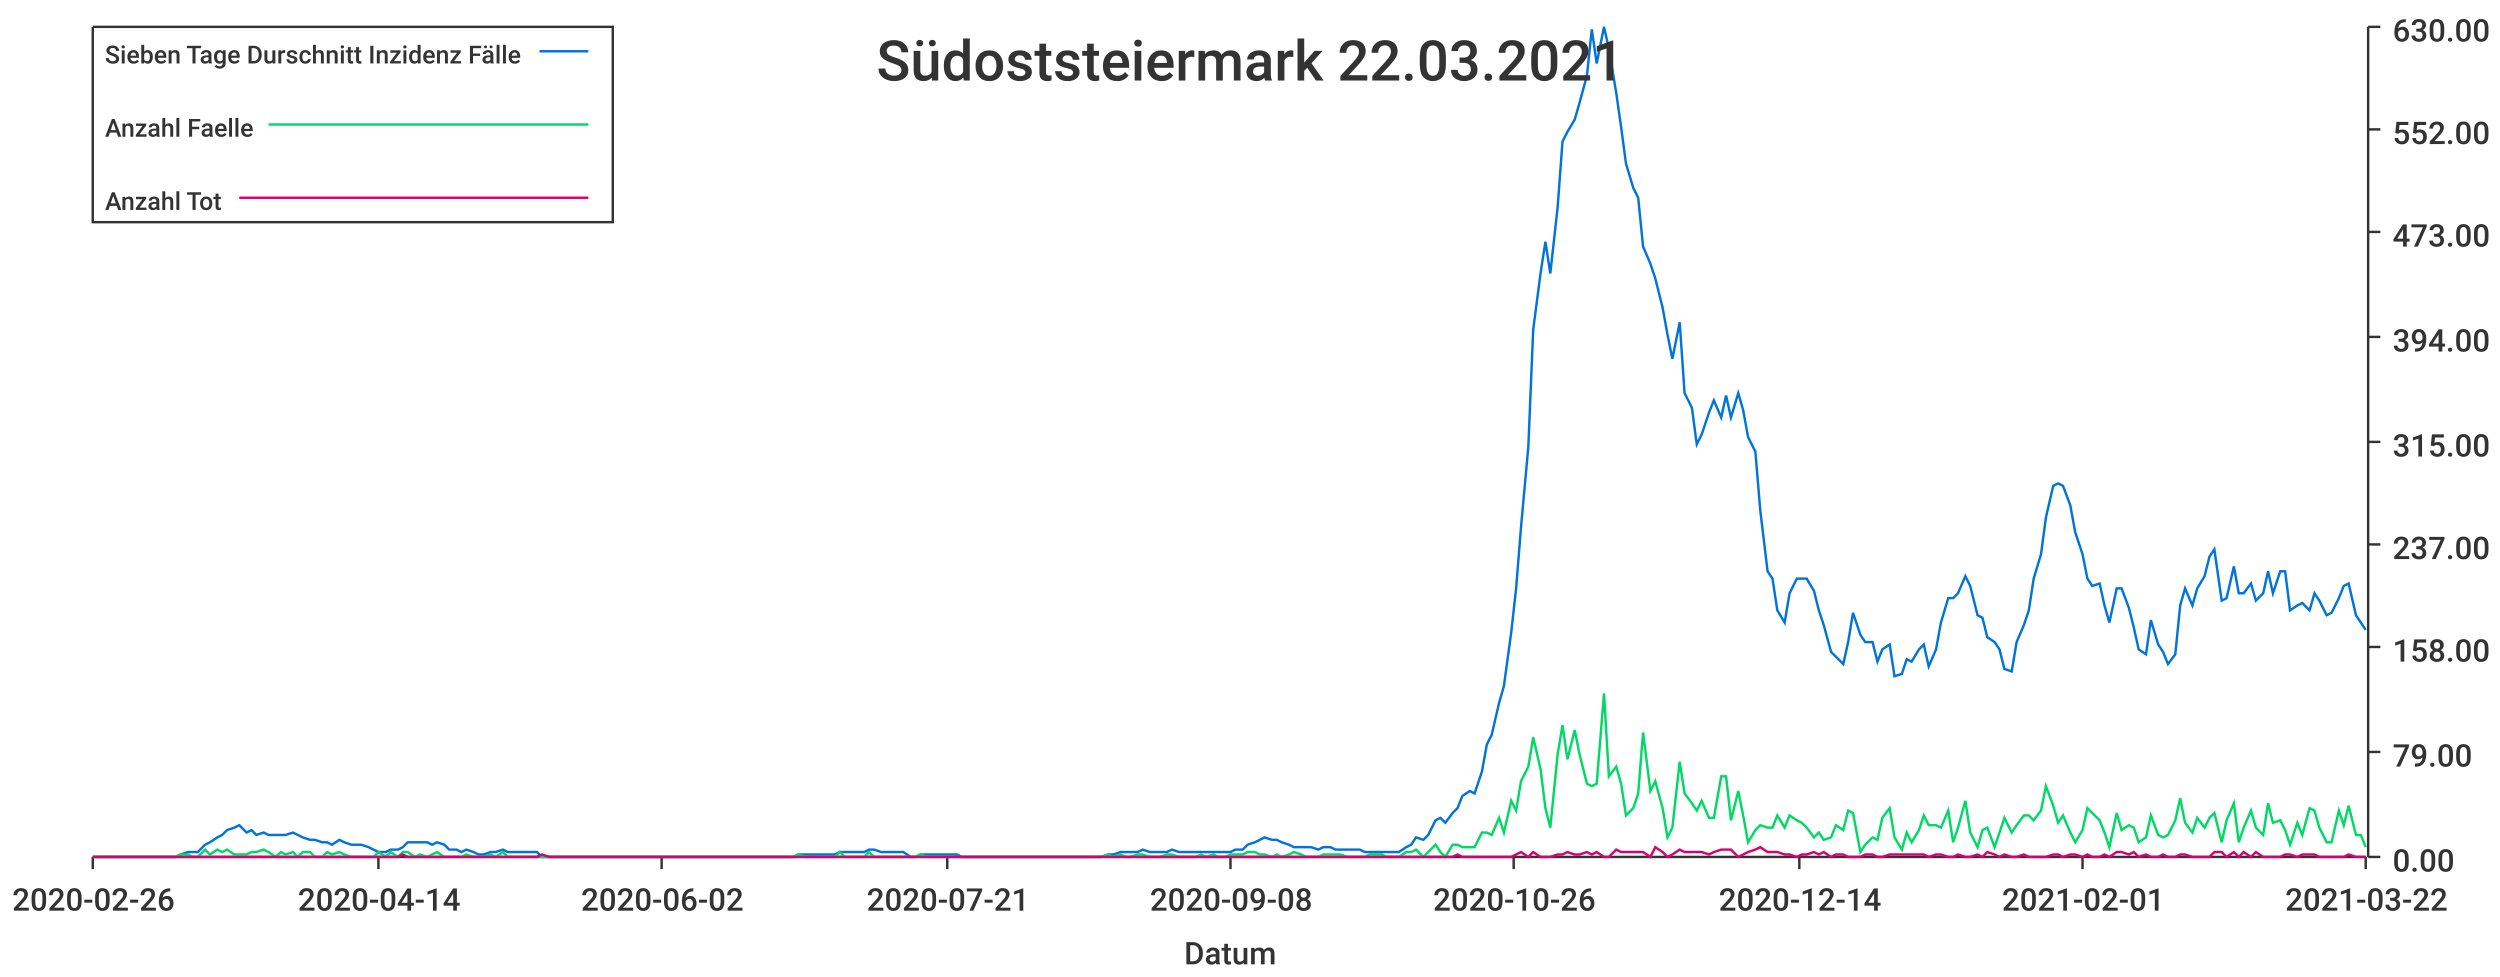
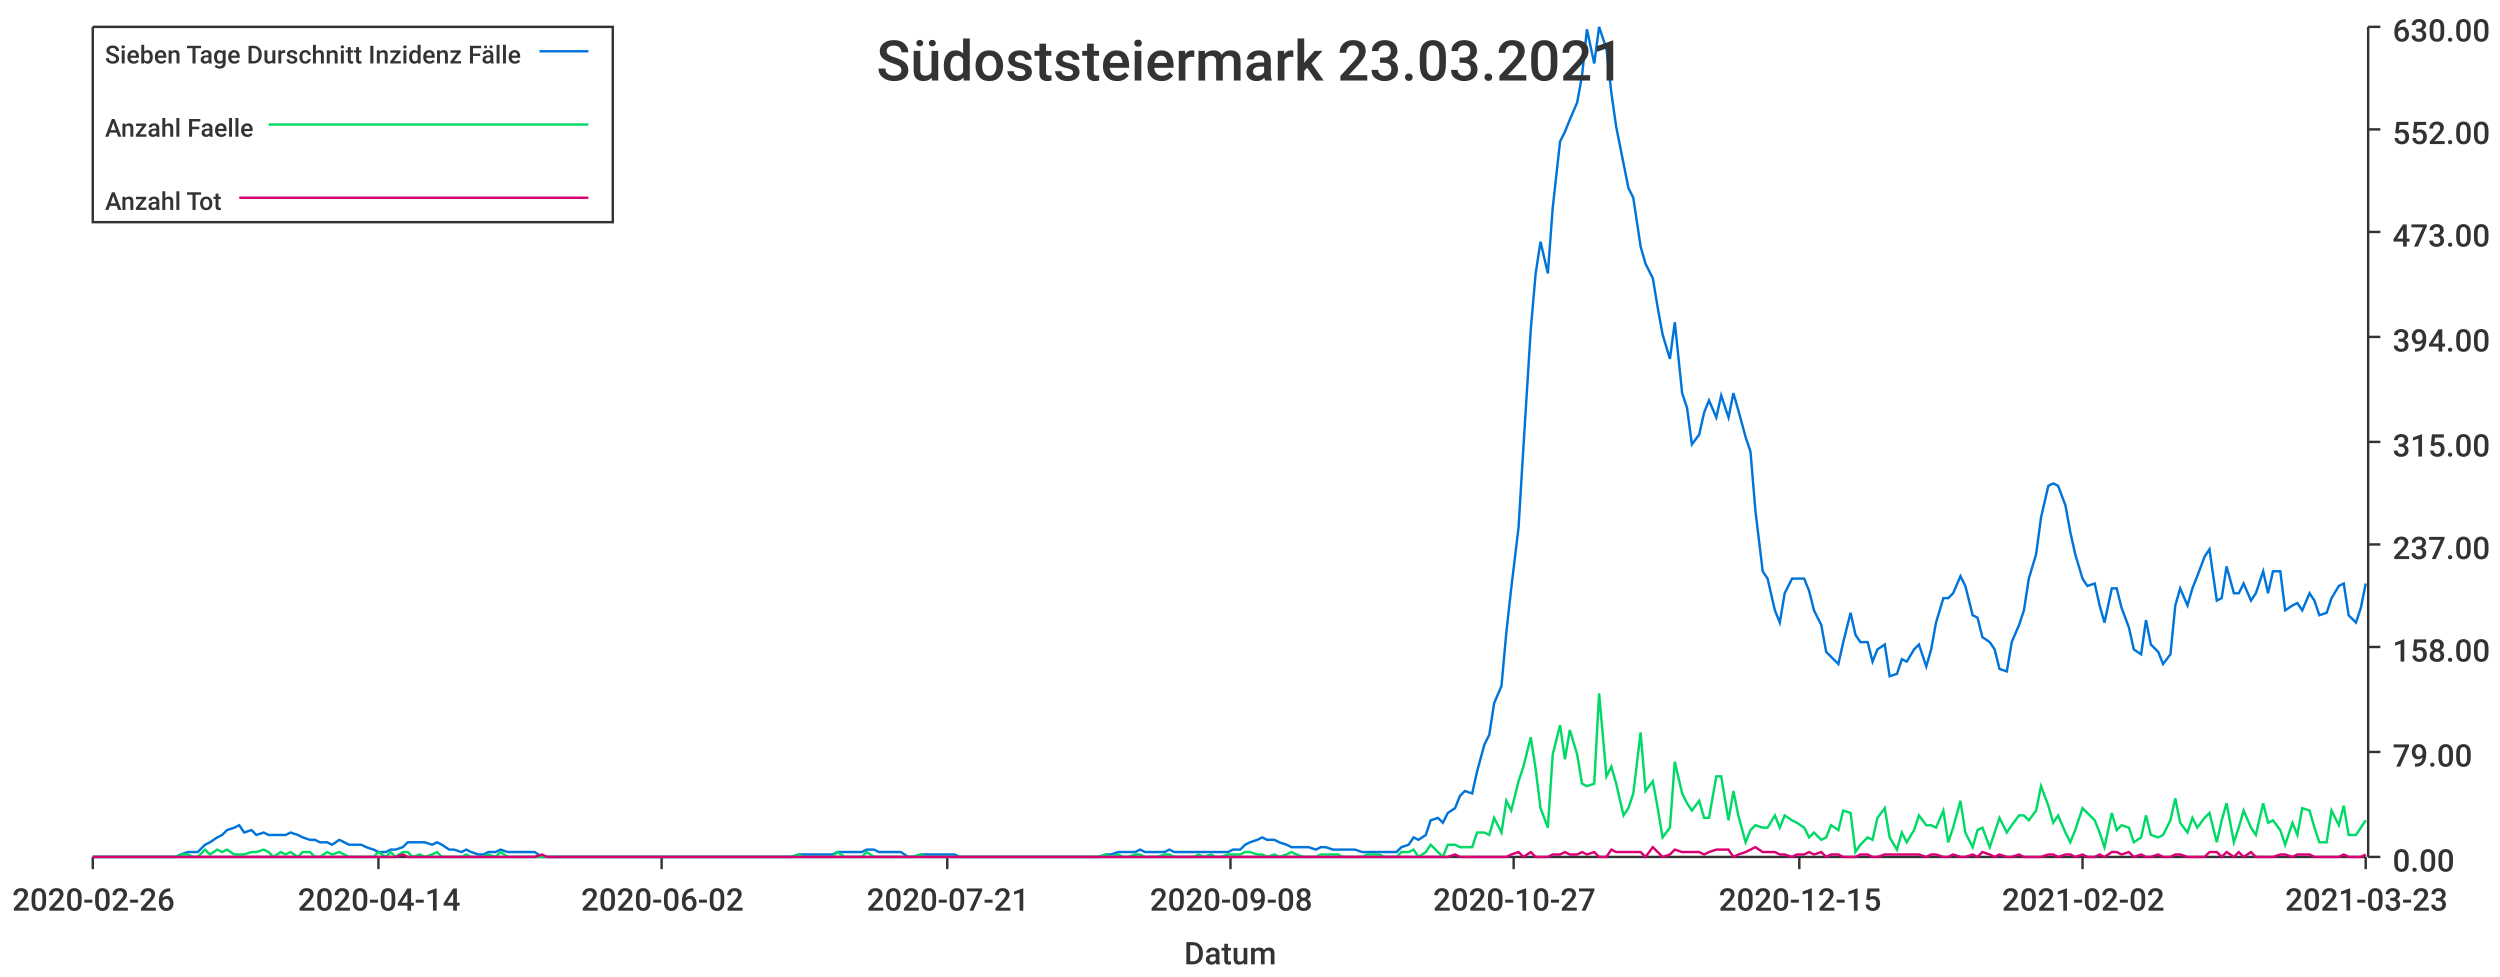
<svg xmlns="http://www.w3.org/2000/svg" width="1024" height="400">\n<path d="M 0 0 L 1024 0 L 1024 400 L 0 400 L 0 0" style="stroke-width:0;stroke:rgba(255,255,255,1.0);fill:rgba(255,255,255,1.0)" />
  <path d="M 38 11 L 969 11 L 969 351 L 38 351 L 38 11" style="stroke-width:0;stroke:rgba(255,255,255,1.0);fill:rgba(255,255,255,1.0)" />
  <path d="M 38 351 L 969 351" style="stroke-width:1;stroke:rgba(51,51,51,1.0);fill:none" />
  <path d="M 38 351 L 38 356" style="stroke-width:1;stroke:rgba(51,51,51,1.0);fill:none" />
  <text x="5" y="373" style="stroke-width:0;stroke:none;fill:rgba(51,51,51,1.0);font-size:12.8px;font-family:'Roboto Medium',sans-serif">2020-02-26</text>
  <path d="M 155 351 L 155 356" style="stroke-width:1;stroke:rgba(51,51,51,1.0);fill:none" />
  <text x="122" y="373" style="stroke-width:0;stroke:none;fill:rgba(51,51,51,1.0);font-size:12.8px;font-family:'Roboto Medium',sans-serif">2020-04-14</text>
  <path d="M 271 351 L 271 356" style="stroke-width:1;stroke:rgba(51,51,51,1.0);fill:none" />
  <text x="238" y="373" style="stroke-width:0;stroke:none;fill:rgba(51,51,51,1.0);font-size:12.8px;font-family:'Roboto Medium',sans-serif">2020-06-02</text>
  <path d="M 388 351 L 388 356" style="stroke-width:1;stroke:rgba(51,51,51,1.0);fill:none" />
  <text x="355" y="373" style="stroke-width:0;stroke:none;fill:rgba(51,51,51,1.0);font-size:12.8px;font-family:'Roboto Medium',sans-serif">2020-07-21</text>
  <path d="M 504 351 L 504 356" style="stroke-width:1;stroke:rgba(51,51,51,1.0);fill:none" />
  <text x="471" y="373" style="stroke-width:0;stroke:none;fill:rgba(51,51,51,1.0);font-size:12.8px;font-family:'Roboto Medium',sans-serif">2020-09-08</text>
  <path d="M 620 351 L 620 356" style="stroke-width:1;stroke:rgba(51,51,51,1.0);fill:none" />
-   <text x="587" y="373" style="stroke-width:0;stroke:none;fill:rgba(51,51,51,1.0);font-size:12.8px;font-family:'Roboto Medium',sans-serif">2020-10-26</text>
+   <text x="587" y="373" style="stroke-width:0;stroke:none;fill:rgba(51,51,51,1.0);font-size:12.8px;font-family:'Roboto Medium',sans-serif">2020-10-27</text>
  <path d="M 737 351 L 737 356" style="stroke-width:1;stroke:rgba(51,51,51,1.0);fill:none" />
-   <text x="704" y="373" style="stroke-width:0;stroke:none;fill:rgba(51,51,51,1.0);font-size:12.8px;font-family:'Roboto Medium',sans-serif">2020-12-14</text>
+   <text x="704" y="373" style="stroke-width:0;stroke:none;fill:rgba(51,51,51,1.0);font-size:12.8px;font-family:'Roboto Medium',sans-serif">2020-12-15</text>
  <path d="M 853 351 L 853 356" style="stroke-width:1;stroke:rgba(51,51,51,1.0);fill:none" />
-   <text x="820" y="373" style="stroke-width:0;stroke:none;fill:rgba(51,51,51,1.0);font-size:12.8px;font-family:'Roboto Medium',sans-serif">2021-02-01</text>
+   <text x="820" y="373" style="stroke-width:0;stroke:none;fill:rgba(51,51,51,1.0);font-size:12.8px;font-family:'Roboto Medium',sans-serif">2021-02-02</text>
  <path d="M 969 351 L 969 356" style="stroke-width:1;stroke:rgba(51,51,51,1.0);fill:none" />
-   <text x="936" y="373" style="stroke-width:0;stroke:none;fill:rgba(51,51,51,1.0);font-size:12.8px;font-family:'Roboto Medium',sans-serif">2021-03-22</text>
+   <text x="936" y="373" style="stroke-width:0;stroke:none;fill:rgba(51,51,51,1.0);font-size:12.8px;font-family:'Roboto Medium',sans-serif">2021-03-23</text>
  <text x="485" y="395" style="stroke-width:0;stroke:none;fill:rgba(51,51,51,1.0);font-size:12.8px;font-family:'Roboto Medium',sans-serif">Datum</text>
  <path d="M 970 351 L 970 11" style="stroke-width:1;stroke:rgba(51,51,51,1.0);fill:none" />
  <path d="M 970 351 L 975 351" style="stroke-width:1;stroke:rgba(51,51,51,1.0);fill:none" />
  <text x="980" y="357" style="stroke-width:0;stroke:none;fill:rgba(51,51,51,1.0);font-size:12.8px;font-family:'Roboto Medium',sans-serif">0.00</text>
  <path d="M 970 308 L 975 308" style="stroke-width:1;stroke:rgba(51,51,51,1.0);fill:none" />
  <text x="980" y="314" style="stroke-width:0;stroke:none;fill:rgba(51,51,51,1.0);font-size:12.8px;font-family:'Roboto Medium',sans-serif">79.00</text>
  <path d="M 970 265 L 975 265" style="stroke-width:1;stroke:rgba(51,51,51,1.0);fill:none" />
  <text x="980" y="271" style="stroke-width:0;stroke:none;fill:rgba(51,51,51,1.0);font-size:12.8px;font-family:'Roboto Medium',sans-serif">158.00</text>
  <path d="M 970 223 L 975 223" style="stroke-width:1;stroke:rgba(51,51,51,1.0);fill:none" />
  <text x="980" y="229" style="stroke-width:0;stroke:none;fill:rgba(51,51,51,1.0);font-size:12.8px;font-family:'Roboto Medium',sans-serif">237.00</text>
  <path d="M 970 181 L 975 181" style="stroke-width:1;stroke:rgba(51,51,51,1.0);fill:none" />
  <text x="980" y="187" style="stroke-width:0;stroke:none;fill:rgba(51,51,51,1.0);font-size:12.8px;font-family:'Roboto Medium',sans-serif">315.00</text>
  <path d="M 970 138 L 975 138" style="stroke-width:1;stroke:rgba(51,51,51,1.0);fill:none" />
  <text x="980" y="144" style="stroke-width:0;stroke:none;fill:rgba(51,51,51,1.0);font-size:12.8px;font-family:'Roboto Medium',sans-serif">394.00</text>
  <path d="M 970 95 L 975 95" style="stroke-width:1;stroke:rgba(51,51,51,1.0);fill:none" />
  <text x="980" y="101" style="stroke-width:0;stroke:none;fill:rgba(51,51,51,1.0);font-size:12.8px;font-family:'Roboto Medium',sans-serif">473.00</text>
  <path d="M 970 53 L 975 53" style="stroke-width:1;stroke:rgba(51,51,51,1.0);fill:none" />
  <text x="980" y="59" style="stroke-width:0;stroke:none;fill:rgba(51,51,51,1.0);font-size:12.8px;font-family:'Roboto Medium',sans-serif">552.00</text>
  <path d="M 970 11 L 975 11" style="stroke-width:1;stroke:rgba(51,51,51,1.0);fill:none" />
  <text x="980" y="17" style="stroke-width:0;stroke:none;fill:rgba(51,51,51,1.0);font-size:12.8px;font-family:'Roboto Medium',sans-serif">630.00</text>
-   <path d="M 38 351 L 41 351 L 43 351 L 46 351 L 48 351 L 50 351 L 53 351 L 55 351 L 58 351 L 60 351 L 62 351 L 65 351 L 67 351 L 70 351 L 72 351 L 74 350 L 77 349 L 79 349 L 81 349 L 84 346 L 86 345 L 89 343 L 91 342 L 93 340 L 96 339 L 98 338 L 101 341 L 103 340 L 105 342 L 108 341 L 110 342 L 113 342 L 115 342 L 117 342 L 120 341 L 122 342 L 124 343 L 127 344 L 129 344 L 132 345 L 134 345 L 136 346 L 139 344 L 141 345 L 144 346 L 146 346 L 148 346 L 151 347 L 153 348 L 155 349 L 158 349 L 160 348 L 163 348 L 165 347 L 167 345 L 170 345 L 172 345 L 175 345 L 177 346 L 179 345 L 182 346 L 184 348 L 187 348 L 189 349 L 191 348 L 194 349 L 196 350 L 198 350 L 201 349 L 203 349 L 206 348 L 208 349 L 210 349 L 213 349 L 215 349 L 218 349 L 220 349 L 222 351 L 225 351 L 227 351 L 229 351 L 232 351 L 234 351 L 237 351 L 239 351 L 241 351 L 244 351 L 246 351 L 249 351 L 251 351 L 253 351 L 256 351 L 258 351 L 261 351 L 263 351 L 265 351 L 268 351 L 270 351 L 272 351 L 275 351 L 277 351 L 280 351 L 282 351 L 284 351 L 287 351 L 289 351 L 292 351 L 294 351 L 296 351 L 299 351 L 301 351 L 303 351 L 306 351 L 308 351 L 311 351 L 313 351 L 315 351 L 318 351 L 320 351 L 323 351 L 325 351 L 327 350 L 330 350 L 332 350 L 335 350 L 337 350 L 339 350 L 342 350 L 344 349 L 346 349 L 349 349 L 351 349 L 354 349 L 356 348 L 358 348 L 361 349 L 363 349 L 366 349 L 368 349 L 370 349 L 373 351 L 375 351 L 377 350 L 380 350 L 382 350 L 385 350 L 387 350 L 389 350 L 392 350 L 394 351 L 397 351 L 399 351 L 401 351 L 404 351 L 406 351 L 409 351 L 411 351 L 413 351 L 416 351 L 418 351 L 420 351 L 423 351 L 425 351 L 428 351 L 430 351 L 432 351 L 435 351 L 437 351 L 440 351 L 442 351 L 444 351 L 447 351 L 449 351 L 451 351 L 454 350 L 456 350 L 459 349 L 461 349 L 463 349 L 466 349 L 468 348 L 471 349 L 473 349 L 475 349 L 478 349 L 480 348 L 483 349 L 485 349 L 487 349 L 490 349 L 492 349 L 494 349 L 497 349 L 499 349 L 502 349 L 504 349 L 506 348 L 509 348 L 511 346 L 514 345 L 516 344 L 518 343 L 521 344 L 523 344 L 525 345 L 528 346 L 530 347 L 533 347 L 535 347 L 537 347 L 540 348 L 542 347 L 545 347 L 547 348 L 549 348 L 552 348 L 554 348 L 557 348 L 559 349 L 561 349 L 564 349 L 566 349 L 568 349 L 571 349 L 573 349 L 576 347 L 578 346 L 580 343 L 583 344 L 585 342 L 588 336 L 590 335 L 592 337 L 595 333 L 597 331 L 599 326 L 602 324 L 604 325 L 607 316 L 609 305 L 611 301 L 614 288 L 616 281 L 619 259 L 621 241 L 623 216 L 626 183 L 628 135 L 631 112 L 633 99 L 635 112 L 638 85 L 640 58 L 642 54 L 645 49 L 647 42 L 650 31 L 652 12 L 654 26 L 657 11 L 659 20 L 662 38 L 664 52 L 666 67 L 669 77 L 671 81 L 673 101 L 676 108 L 678 114 L 681 126 L 683 137 L 685 147 L 688 132 L 690 161 L 693 167 L 695 182 L 697 178 L 700 169 L 702 164 L 705 171 L 707 162 L 709 171 L 712 161 L 714 168 L 716 179 L 719 185 L 721 209 L 724 234 L 726 237 L 728 250 L 731 255 L 733 243 L 736 237 L 738 237 L 740 237 L 743 242 L 745 250 L 747 256 L 750 267 L 752 269 L 755 272 L 757 263 L 759 251 L 762 260 L 764 263 L 767 263 L 769 271 L 771 266 L 774 264 L 776 277 L 779 276 L 781 270 L 783 271 L 786 266 L 788 264 L 790 273 L 793 266 L 795 255 L 798 245 L 800 245 L 802 243 L 805 236 L 807 240 L 810 252 L 812 253 L 814 261 L 817 263 L 819 266 L 821 274 L 824 275 L 826 263 L 829 256 L 831 250 L 833 237 L 836 227 L 838 212 L 841 199 L 843 198 L 845 199 L 848 207 L 850 218 L 853 227 L 855 237 L 857 240 L 860 239 L 862 248 L 864 255 L 867 241 L 869 241 L 872 249 L 874 257 L 876 266 L 879 268 L 881 254 L 884 264 L 886 267 L 888 272 L 891 268 L 893 248 L 895 241 L 898 248 L 900 241 L 903 236 L 905 228 L 907 225 L 910 246 L 912 245 L 915 232 L 917 243 L 919 243 L 922 239 L 924 246 L 927 243 L 929 234 L 931 243 L 934 234 L 936 234 L 938 250 L 941 248 L 943 247 L 946 250 L 948 243 L 950 246 L 953 252 L 955 251 L 958 245 L 960 240 L 962 239 L 965 252 L 967 255 L 969 258" style="stroke-width:1;stroke:rgba(0,116,217,1.0);fill:none" />
-   <path d="M 38 351 L 41 351 L 43 351 L 46 351 L 48 351 L 50 351 L 53 351 L 55 351 L 58 351 L 60 351 L 62 351 L 65 351 L 67 351 L 70 351 L 72 351 L 74 350 L 77 350 L 79 351 L 81 351 L 84 348 L 86 350 L 89 348 L 91 349 L 93 348 L 96 350 L 98 350 L 101 350 L 103 349 L 105 349 L 108 348 L 110 349 L 113 351 L 115 349 L 117 350 L 120 349 L 122 351 L 124 349 L 127 349 L 129 351 L 132 351 L 134 349 L 136 350 L 139 349 L 141 350 L 144 351 L 146 351 L 148 351 L 151 351 L 153 351 L 155 349 L 158 351 L 160 349 L 163 351 L 165 349 L 167 349 L 170 351 L 172 350 L 175 351 L 177 350 L 179 349 L 182 351 L 184 351 L 187 351 L 189 351 L 191 350 L 194 351 L 196 351 L 198 351 L 201 350 L 203 351 L 206 349 L 208 351 L 210 351 L 213 351 L 215 351 L 218 351 L 220 351 L 222 351 L 225 351 L 227 351 L 229 351 L 232 351 L 234 351 L 237 351 L 239 351 L 241 351 L 244 351 L 246 351 L 249 351 L 251 351 L 253 351 L 256 351 L 258 351 L 261 351 L 263 351 L 265 351 L 268 351 L 270 351 L 272 351 L 275 351 L 277 351 L 280 351 L 282 351 L 284 351 L 287 351 L 289 351 L 292 351 L 294 351 L 296 351 L 299 351 L 301 351 L 303 351 L 306 351 L 308 351 L 311 351 L 313 351 L 315 351 L 318 351 L 320 351 L 323 351 L 325 351 L 327 350 L 330 351 L 332 351 L 335 351 L 337 351 L 339 351 L 342 351 L 344 349 L 346 351 L 349 351 L 351 351 L 354 351 L 356 349 L 358 351 L 361 351 L 363 351 L 366 351 L 368 351 L 370 351 L 373 351 L 375 351 L 377 350 L 380 351 L 382 351 L 385 351 L 387 351 L 389 351 L 392 351 L 394 351 L 397 351 L 399 351 L 401 351 L 404 351 L 406 351 L 409 351 L 411 351 L 413 351 L 416 351 L 418 351 L 420 351 L 423 351 L 425 351 L 428 351 L 430 351 L 432 351 L 435 351 L 437 351 L 440 351 L 442 351 L 444 351 L 447 351 L 449 351 L 451 351 L 454 350 L 456 351 L 459 350 L 461 351 L 463 351 L 466 350 L 468 350 L 471 351 L 473 351 L 475 351 L 478 350 L 480 350 L 483 351 L 485 351 L 487 351 L 490 351 L 492 350 L 494 351 L 497 350 L 499 351 L 502 351 L 504 350 L 506 350 L 509 350 L 511 349 L 514 349 L 516 350 L 518 350 L 521 351 L 523 350 L 525 351 L 528 350 L 530 349 L 533 350 L 535 351 L 537 351 L 540 351 L 542 350 L 545 350 L 547 350 L 549 350 L 552 351 L 554 351 L 557 351 L 559 351 L 561 350 L 564 350 L 566 350 L 568 351 L 571 351 L 573 351 L 576 349 L 578 349 L 580 348 L 583 351 L 585 349 L 588 346 L 590 349 L 592 351 L 595 346 L 597 346 L 599 347 L 602 347 L 604 347 L 607 341 L 609 341 L 611 342 L 614 335 L 616 341 L 619 328 L 621 332 L 623 320 L 626 314 L 628 302 L 631 315 L 633 331 L 635 339 L 638 309 L 640 297 L 642 311 L 645 299 L 647 309 L 650 321 L 652 322 L 654 321 L 657 284 L 659 318 L 662 314 L 664 321 L 666 334 L 669 331 L 671 325 L 673 300 L 676 324 L 678 320 L 681 331 L 683 343 L 685 339 L 688 312 L 690 325 L 693 329 L 695 332 L 697 328 L 700 335 L 702 335 L 705 318 L 707 318 L 709 336 L 712 324 L 714 334 L 716 345 L 719 340 L 721 338 L 724 339 L 726 339 L 728 334 L 731 339 L 733 334 L 736 336 L 738 337 L 740 339 L 743 343 L 745 341 L 747 344 L 750 343 L 752 338 L 755 340 L 757 332 L 759 333 L 762 349 L 764 346 L 767 343 L 769 344 L 771 335 L 774 331 L 776 343 L 779 348 L 781 341 L 783 345 L 786 340 L 788 334 L 790 338 L 793 338 L 795 339 L 798 332 L 800 345 L 802 339 L 805 328 L 807 341 L 810 347 L 812 340 L 814 339 L 817 347 L 819 341 L 821 335 L 824 341 L 826 338 L 829 334 L 831 334 L 833 336 L 836 332 L 838 322 L 841 330 L 843 337 L 845 334 L 848 341 L 850 345 L 853 340 L 855 331 L 857 333 L 860 336 L 862 341 L 864 347 L 867 333 L 869 340 L 872 338 L 874 339 L 876 345 L 879 343 L 881 334 L 884 342 L 886 343 L 888 342 L 891 336 L 893 327 L 895 337 L 898 341 L 900 335 L 903 339 L 905 335 L 907 333 L 910 345 L 912 336 L 915 329 L 917 345 L 919 339 L 922 332 L 924 339 L 927 342 L 929 329 L 931 337 L 934 336 L 936 340 L 938 346 L 941 337 L 943 342 L 946 331 L 948 332 L 950 339 L 953 345 L 955 345 L 958 332 L 960 338 L 962 330 L 965 342 L 967 342 L 969 347" style="stroke-width:1;stroke:rgba(0,217,101,1.0);fill:none" />
-   <path d="M 38 351 L 41 351 L 43 351 L 46 351 L 48 351 L 50 351 L 53 351 L 55 351 L 58 351 L 60 351 L 62 351 L 65 351 L 67 351 L 70 351 L 72 351 L 74 351 L 77 351 L 79 351 L 81 351 L 84 351 L 86 351 L 89 351 L 91 351 L 93 351 L 96 351 L 98 351 L 101 351 L 103 351 L 105 351 L 108 351 L 110 351 L 113 351 L 115 351 L 117 351 L 120 351 L 122 351 L 124 351 L 127 351 L 129 351 L 132 351 L 134 351 L 136 351 L 139 351 L 141 351 L 144 351 L 146 351 L 148 351 L 151 351 L 153 351 L 155 351 L 158 351 L 160 351 L 163 351 L 165 350 L 167 351 L 170 351 L 172 351 L 175 351 L 177 351 L 179 351 L 182 351 L 184 351 L 187 351 L 189 351 L 191 351 L 194 351 L 196 351 L 198 351 L 201 351 L 203 351 L 206 351 L 208 351 L 210 351 L 213 351 L 215 351 L 218 351 L 220 351 L 222 350 L 225 351 L 227 351 L 229 351 L 232 351 L 234 351 L 237 351 L 239 351 L 241 351 L 244 351 L 246 351 L 249 351 L 251 351 L 253 351 L 256 351 L 258 351 L 261 351 L 263 351 L 265 351 L 268 351 L 270 351 L 272 351 L 275 351 L 277 351 L 280 351 L 282 351 L 284 351 L 287 351 L 289 351 L 292 351 L 294 351 L 296 351 L 299 351 L 301 351 L 303 351 L 306 351 L 308 351 L 311 351 L 313 351 L 315 351 L 318 351 L 320 351 L 323 351 L 325 351 L 327 351 L 330 351 L 332 351 L 335 351 L 337 351 L 339 351 L 342 351 L 344 351 L 346 351 L 349 351 L 351 351 L 354 351 L 356 351 L 358 351 L 361 351 L 363 351 L 366 351 L 368 351 L 370 351 L 373 351 L 375 351 L 377 351 L 380 351 L 382 351 L 385 351 L 387 351 L 389 351 L 392 351 L 394 351 L 397 351 L 399 351 L 401 351 L 404 351 L 406 351 L 409 351 L 411 351 L 413 351 L 416 351 L 418 351 L 420 351 L 423 351 L 425 351 L 428 351 L 430 351 L 432 351 L 435 351 L 437 351 L 440 351 L 442 351 L 444 351 L 447 351 L 449 351 L 451 351 L 454 351 L 456 351 L 459 351 L 461 351 L 463 351 L 466 351 L 468 351 L 471 351 L 473 351 L 475 351 L 478 351 L 480 351 L 483 351 L 485 351 L 487 351 L 490 351 L 492 351 L 494 351 L 497 351 L 499 351 L 502 351 L 504 351 L 506 351 L 509 351 L 511 351 L 514 351 L 516 351 L 518 351 L 521 351 L 523 351 L 525 351 L 528 351 L 530 351 L 533 351 L 535 351 L 537 351 L 540 351 L 542 351 L 545 351 L 547 351 L 549 351 L 552 351 L 554 351 L 557 351 L 559 351 L 561 351 L 564 351 L 566 351 L 568 351 L 571 351 L 573 351 L 576 351 L 578 351 L 580 351 L 583 351 L 585 351 L 588 351 L 590 351 L 592 351 L 595 351 L 597 350 L 599 351 L 602 351 L 604 351 L 607 351 L 609 351 L 611 351 L 614 351 L 616 351 L 619 351 L 621 350 L 623 349 L 626 351 L 628 349 L 631 351 L 633 351 L 635 351 L 638 350 L 640 350 L 642 349 L 645 350 L 647 350 L 650 349 L 652 350 L 654 349 L 657 351 L 659 351 L 662 348 L 664 349 L 666 349 L 669 349 L 671 349 L 673 349 L 676 351 L 678 347 L 681 349 L 683 351 L 685 350 L 688 348 L 690 349 L 693 349 L 695 349 L 697 349 L 700 350 L 702 349 L 705 348 L 707 348 L 709 348 L 712 351 L 714 350 L 716 349 L 719 348 L 721 347 L 724 349 L 726 349 L 728 349 L 731 350 L 733 350 L 736 351 L 738 350 L 740 350 L 743 349 L 745 350 L 747 349 L 750 351 L 752 350 L 755 350 L 757 351 L 759 351 L 762 351 L 764 350 L 767 350 L 769 351 L 771 351 L 774 350 L 776 350 L 779 350 L 781 350 L 783 350 L 786 350 L 788 350 L 790 351 L 793 350 L 795 350 L 798 351 L 800 351 L 802 350 L 805 351 L 807 351 L 810 350 L 812 351 L 814 349 L 817 350 L 819 351 L 821 350 L 824 351 L 826 351 L 829 350 L 831 351 L 833 351 L 836 351 L 838 351 L 841 350 L 843 350 L 845 351 L 848 350 L 850 350 L 853 351 L 855 350 L 857 351 L 860 351 L 862 350 L 864 351 L 867 349 L 869 349 L 872 350 L 874 349 L 876 351 L 879 350 L 881 351 L 884 351 L 886 350 L 888 351 L 891 351 L 893 350 L 895 350 L 898 351 L 900 351 L 903 351 L 905 351 L 907 349 L 910 349 L 912 351 L 915 349 L 917 351 L 919 349 L 922 351 L 924 349 L 927 351 L 929 351 L 931 351 L 934 351 L 936 350 L 938 350 L 941 351 L 943 350 L 946 350 L 948 350 L 950 351 L 953 351 L 955 351 L 958 351 L 960 351 L 962 350 L 965 351 L 967 351 L 969 351" style="stroke-width:1;stroke:rgba(217,0,116,1.0);fill:none" />
-   <text x="359" y="33" style="stroke-width:0;stroke:none;fill:rgba(51,51,51,1.0);font-size:23.0px;font-family:'Roboto Medium',sans-serif">Südoststeiermark 22.03.2021</text>
+   <path d="M 38 351 L 41 351 L 43 351 L 46 351 L 48 351 L 50 351 L 53 351 L 55 351 L 58 351 L 60 351 L 62 351 L 65 351 L 67 351 L 69 351 L 72 351 L 74 350 L 77 349 L 79 349 L 81 349 L 84 346 L 86 345 L 89 343 L 91 342 L 93 340 L 96 339 L 98 338 L 100 341 L 103 340 L 105 342 L 108 341 L 110 342 L 112 342 L 115 342 L 117 342 L 119 341 L 122 342 L 124 343 L 127 344 L 129 344 L 131 345 L 134 345 L 136 346 L 139 344 L 141 345 L 143 346 L 146 346 L 148 346 L 150 347 L 153 348 L 155 349 L 158 349 L 160 348 L 162 348 L 165 347 L 167 345 L 169 345 L 172 345 L 174 345 L 177 346 L 179 345 L 181 346 L 184 348 L 186 348 L 189 349 L 191 348 L 193 349 L 196 350 L 198 350 L 200 349 L 203 349 L 205 348 L 208 349 L 210 349 L 212 349 L 215 349 L 217 349 L 219 349 L 222 351 L 224 351 L 227 351 L 229 351 L 231 351 L 234 351 L 236 351 L 239 351 L 241 351 L 243 351 L 246 351 L 248 351 L 250 351 L 253 351 L 255 351 L 258 351 L 260 351 L 262 351 L 265 351 L 267 351 L 269 351 L 272 351 L 274 351 L 277 351 L 279 351 L 281 351 L 284 351 L 286 351 L 289 351 L 291 351 L 293 351 L 296 351 L 298 351 L 300 351 L 303 351 L 305 351 L 308 351 L 310 351 L 312 351 L 315 351 L 317 351 L 319 351 L 322 351 L 324 351 L 327 350 L 329 350 L 331 350 L 334 350 L 336 350 L 339 350 L 341 350 L 343 349 L 346 349 L 348 349 L 350 349 L 353 349 L 355 348 L 358 348 L 360 349 L 362 349 L 365 349 L 367 349 L 369 349 L 372 351 L 374 351 L 377 350 L 379 350 L 381 350 L 384 350 L 386 350 L 389 350 L 391 350 L 393 351 L 396 351 L 398 351 L 400 351 L 403 351 L 405 351 L 408 351 L 410 351 L 412 351 L 415 351 L 417 351 L 419 351 L 422 351 L 424 351 L 427 351 L 429 351 L 431 351 L 434 351 L 436 351 L 439 351 L 441 351 L 443 351 L 446 351 L 448 351 L 450 351 L 453 350 L 455 350 L 458 349 L 460 349 L 462 349 L 465 349 L 467 348 L 469 349 L 472 349 L 474 349 L 477 349 L 479 348 L 481 349 L 484 349 L 486 349 L 489 349 L 491 349 L 493 349 L 496 349 L 498 349 L 500 349 L 503 349 L 505 348 L 508 348 L 510 346 L 512 345 L 515 344 L 517 343 L 519 344 L 522 344 L 524 345 L 527 346 L 529 347 L 531 347 L 534 347 L 536 347 L 539 348 L 541 347 L 543 347 L 546 348 L 548 348 L 550 348 L 553 348 L 555 348 L 558 349 L 560 349 L 562 349 L 565 349 L 567 349 L 569 349 L 572 349 L 574 347 L 577 346 L 579 343 L 581 344 L 584 342 L 586 336 L 589 335 L 591 337 L 593 333 L 596 331 L 598 326 L 600 324 L 603 325 L 605 316 L 608 305 L 610 301 L 612 288 L 615 281 L 617 259 L 619 241 L 622 216 L 624 183 L 627 135 L 629 112 L 631 99 L 634 112 L 636 85 L 639 58 L 641 54 L 643 49 L 646 42 L 648 31 L 650 12 L 653 26 L 655 11 L 658 20 L 660 38 L 662 52 L 665 67 L 667 77 L 669 81 L 672 101 L 674 108 L 677 114 L 679 126 L 681 137 L 684 147 L 686 132 L 689 161 L 691 167 L 693 182 L 696 178 L 698 169 L 700 164 L 703 171 L 705 162 L 708 171 L 710 161 L 712 168 L 715 179 L 717 185 L 719 209 L 722 234 L 724 237 L 727 250 L 729 255 L 731 243 L 734 237 L 736 237 L 739 237 L 741 242 L 743 250 L 746 256 L 748 267 L 750 269 L 753 272 L 755 263 L 758 251 L 760 260 L 762 263 L 765 263 L 767 271 L 769 266 L 772 264 L 774 277 L 777 276 L 779 270 L 781 271 L 784 266 L 786 264 L 789 273 L 791 266 L 793 255 L 796 245 L 798 245 L 800 243 L 803 236 L 805 240 L 808 252 L 810 253 L 812 261 L 815 263 L 817 266 L 819 274 L 822 275 L 824 263 L 827 256 L 829 250 L 831 237 L 834 227 L 836 212 L 839 199 L 841 198 L 843 199 L 846 207 L 848 218 L 850 227 L 853 237 L 855 240 L 858 239 L 860 248 L 862 255 L 865 241 L 867 241 L 869 249 L 872 257 L 874 266 L 877 268 L 879 254 L 881 264 L 884 267 L 886 272 L 889 268 L 891 248 L 893 241 L 896 248 L 898 241 L 900 236 L 903 228 L 905 225 L 908 246 L 910 245 L 912 232 L 915 243 L 917 243 L 919 239 L 922 246 L 924 243 L 927 234 L 929 243 L 931 234 L 934 234 L 936 250 L 939 248 L 941 247 L 943 250 L 946 243 L 948 246 L 950 252 L 953 251 L 955 245 L 958 240 L 960 239 L 962 252 L 965 255 L 967 249 L 969 239" style="stroke-width:1;stroke:rgba(0,116,217,1.0);fill:none" />
+   <path d="M 38 351 L 41 351 L 43 351 L 46 351 L 48 351 L 50 351 L 53 351 L 55 351 L 58 351 L 60 351 L 62 351 L 65 351 L 67 351 L 69 351 L 72 351 L 74 350 L 77 350 L 79 351 L 81 351 L 84 348 L 86 350 L 89 348 L 91 349 L 93 348 L 96 350 L 98 350 L 100 350 L 103 349 L 105 349 L 108 348 L 110 349 L 112 351 L 115 349 L 117 350 L 119 349 L 122 351 L 124 349 L 127 349 L 129 351 L 131 351 L 134 349 L 136 350 L 139 349 L 141 350 L 143 351 L 146 351 L 148 351 L 150 351 L 153 351 L 155 349 L 158 351 L 160 349 L 162 351 L 165 349 L 167 349 L 169 351 L 172 350 L 174 351 L 177 350 L 179 349 L 181 351 L 184 351 L 186 351 L 189 351 L 191 350 L 193 351 L 196 351 L 198 351 L 200 350 L 203 351 L 205 349 L 208 351 L 210 351 L 212 351 L 215 351 L 217 351 L 219 351 L 222 351 L 224 351 L 227 351 L 229 351 L 231 351 L 234 351 L 236 351 L 239 351 L 241 351 L 243 351 L 246 351 L 248 351 L 250 351 L 253 351 L 255 351 L 258 351 L 260 351 L 262 351 L 265 351 L 267 351 L 269 351 L 272 351 L 274 351 L 277 351 L 279 351 L 281 351 L 284 351 L 286 351 L 289 351 L 291 351 L 293 351 L 296 351 L 298 351 L 300 351 L 303 351 L 305 351 L 308 351 L 310 351 L 312 351 L 315 351 L 317 351 L 319 351 L 322 351 L 324 351 L 327 350 L 329 351 L 331 351 L 334 351 L 336 351 L 339 351 L 341 351 L 343 349 L 346 351 L 348 351 L 350 351 L 353 351 L 355 349 L 358 351 L 360 351 L 362 351 L 365 351 L 367 351 L 369 351 L 372 351 L 374 351 L 377 350 L 379 351 L 381 351 L 384 351 L 386 351 L 389 351 L 391 351 L 393 351 L 396 351 L 398 351 L 400 351 L 403 351 L 405 351 L 408 351 L 410 351 L 412 351 L 415 351 L 417 351 L 419 351 L 422 351 L 424 351 L 427 351 L 429 351 L 431 351 L 434 351 L 436 351 L 439 351 L 441 351 L 443 351 L 446 351 L 448 351 L 450 351 L 453 350 L 455 351 L 458 350 L 460 351 L 462 351 L 465 350 L 467 350 L 469 351 L 472 351 L 474 351 L 477 350 L 479 350 L 481 351 L 484 351 L 486 351 L 489 351 L 491 350 L 493 351 L 496 350 L 498 351 L 500 351 L 503 350 L 505 350 L 508 350 L 510 349 L 512 349 L 515 350 L 517 350 L 519 351 L 522 350 L 524 351 L 527 350 L 529 349 L 531 350 L 534 351 L 536 351 L 539 351 L 541 350 L 543 350 L 546 350 L 548 350 L 550 351 L 553 351 L 555 351 L 558 351 L 560 350 L 562 350 L 565 350 L 567 351 L 569 351 L 572 351 L 574 349 L 577 349 L 579 348 L 581 351 L 584 349 L 586 346 L 589 349 L 591 351 L 593 346 L 596 346 L 598 347 L 600 347 L 603 347 L 605 341 L 608 341 L 610 342 L 612 335 L 615 341 L 617 328 L 619 332 L 622 320 L 624 314 L 627 302 L 629 315 L 631 331 L 634 339 L 636 309 L 639 297 L 641 311 L 643 299 L 646 309 L 648 321 L 650 322 L 653 321 L 655 284 L 658 318 L 660 314 L 662 321 L 665 334 L 667 331 L 669 325 L 672 300 L 674 324 L 677 320 L 679 331 L 681 343 L 684 339 L 686 312 L 689 325 L 691 329 L 693 332 L 696 328 L 698 335 L 700 335 L 703 318 L 705 318 L 708 336 L 710 324 L 712 334 L 715 345 L 717 340 L 719 338 L 722 339 L 724 339 L 727 334 L 729 339 L 731 334 L 734 336 L 736 337 L 739 339 L 741 343 L 743 341 L 746 344 L 748 343 L 750 338 L 753 340 L 755 332 L 758 333 L 760 349 L 762 346 L 765 343 L 767 344 L 769 335 L 772 331 L 774 343 L 777 348 L 779 341 L 781 345 L 784 340 L 786 334 L 789 338 L 791 338 L 793 339 L 796 332 L 798 345 L 800 339 L 803 328 L 805 341 L 808 347 L 810 340 L 812 339 L 815 347 L 817 341 L 819 335 L 822 341 L 824 338 L 827 334 L 829 334 L 831 336 L 834 332 L 836 322 L 839 330 L 841 337 L 843 334 L 846 341 L 848 345 L 850 340 L 853 331 L 855 333 L 858 336 L 860 341 L 862 347 L 865 333 L 867 340 L 869 338 L 872 339 L 874 345 L 877 343 L 879 334 L 881 342 L 884 343 L 886 342 L 889 336 L 891 327 L 893 337 L 896 341 L 898 335 L 900 339 L 903 335 L 905 333 L 908 345 L 910 336 L 912 329 L 915 345 L 917 339 L 919 332 L 922 339 L 924 342 L 927 329 L 929 337 L 931 336 L 934 340 L 936 346 L 939 337 L 941 342 L 943 331 L 946 332 L 948 339 L 950 345 L 953 345 L 955 332 L 958 338 L 960 330 L 962 342 L 965 342 L 967 339 L 969 336" style="stroke-width:1;stroke:rgba(0,217,101,1.0);fill:none" />
+   <path d="M 38 351 L 41 351 L 43 351 L 46 351 L 48 351 L 50 351 L 53 351 L 55 351 L 58 351 L 60 351 L 62 351 L 65 351 L 67 351 L 69 351 L 72 351 L 74 351 L 77 351 L 79 351 L 81 351 L 84 351 L 86 351 L 89 351 L 91 351 L 93 351 L 96 351 L 98 351 L 100 351 L 103 351 L 105 351 L 108 351 L 110 351 L 112 351 L 115 351 L 117 351 L 119 351 L 122 351 L 124 351 L 127 351 L 129 351 L 131 351 L 134 351 L 136 351 L 139 351 L 141 351 L 143 351 L 146 351 L 148 351 L 150 351 L 153 351 L 155 351 L 158 351 L 160 351 L 162 351 L 165 350 L 167 351 L 169 351 L 172 351 L 174 351 L 177 351 L 179 351 L 181 351 L 184 351 L 186 351 L 189 351 L 191 351 L 193 351 L 196 351 L 198 351 L 200 351 L 203 351 L 205 351 L 208 351 L 210 351 L 212 351 L 215 351 L 217 351 L 219 351 L 222 350 L 224 351 L 227 351 L 229 351 L 231 351 L 234 351 L 236 351 L 239 351 L 241 351 L 243 351 L 246 351 L 248 351 L 250 351 L 253 351 L 255 351 L 258 351 L 260 351 L 262 351 L 265 351 L 267 351 L 269 351 L 272 351 L 274 351 L 277 351 L 279 351 L 281 351 L 284 351 L 286 351 L 289 351 L 291 351 L 293 351 L 296 351 L 298 351 L 300 351 L 303 351 L 305 351 L 308 351 L 310 351 L 312 351 L 315 351 L 317 351 L 319 351 L 322 351 L 324 351 L 327 351 L 329 351 L 331 351 L 334 351 L 336 351 L 339 351 L 341 351 L 343 351 L 346 351 L 348 351 L 350 351 L 353 351 L 355 351 L 358 351 L 360 351 L 362 351 L 365 351 L 367 351 L 369 351 L 372 351 L 374 351 L 377 351 L 379 351 L 381 351 L 384 351 L 386 351 L 389 351 L 391 351 L 393 351 L 396 351 L 398 351 L 400 351 L 403 351 L 405 351 L 408 351 L 410 351 L 412 351 L 415 351 L 417 351 L 419 351 L 422 351 L 424 351 L 427 351 L 429 351 L 431 351 L 434 351 L 436 351 L 439 351 L 441 351 L 443 351 L 446 351 L 448 351 L 450 351 L 453 351 L 455 351 L 458 351 L 460 351 L 462 351 L 465 351 L 467 351 L 469 351 L 472 351 L 474 351 L 477 351 L 479 351 L 481 351 L 484 351 L 486 351 L 489 351 L 491 351 L 493 351 L 496 351 L 498 351 L 500 351 L 503 351 L 505 351 L 508 351 L 510 351 L 512 351 L 515 351 L 517 351 L 519 351 L 522 351 L 524 351 L 527 351 L 529 351 L 531 351 L 534 351 L 536 351 L 539 351 L 541 351 L 543 351 L 546 351 L 548 351 L 550 351 L 553 351 L 555 351 L 558 351 L 560 351 L 562 351 L 565 351 L 567 351 L 569 351 L 572 351 L 574 351 L 577 351 L 579 351 L 581 351 L 584 351 L 586 351 L 589 351 L 591 351 L 593 351 L 596 350 L 598 351 L 600 351 L 603 351 L 605 351 L 608 351 L 610 351 L 612 351 L 615 351 L 617 351 L 619 350 L 622 349 L 624 351 L 627 349 L 629 351 L 631 351 L 634 351 L 636 350 L 639 350 L 641 349 L 643 350 L 646 350 L 648 349 L 650 350 L 653 349 L 655 351 L 658 351 L 660 348 L 662 349 L 665 349 L 667 349 L 669 349 L 672 349 L 674 351 L 677 347 L 679 349 L 681 351 L 684 350 L 686 348 L 689 349 L 691 349 L 693 349 L 696 349 L 698 350 L 700 349 L 703 348 L 705 348 L 708 348 L 710 351 L 712 350 L 715 349 L 717 348 L 719 347 L 722 349 L 724 349 L 727 349 L 729 350 L 731 350 L 734 351 L 736 350 L 739 350 L 741 349 L 743 350 L 746 349 L 748 351 L 750 350 L 753 350 L 755 351 L 758 351 L 760 351 L 762 350 L 765 350 L 767 351 L 769 351 L 772 350 L 774 350 L 777 350 L 779 350 L 781 350 L 784 350 L 786 350 L 789 351 L 791 350 L 793 350 L 796 351 L 798 351 L 800 350 L 803 351 L 805 351 L 808 350 L 810 351 L 812 349 L 815 350 L 817 351 L 819 350 L 822 351 L 824 351 L 827 350 L 829 351 L 831 351 L 834 351 L 836 351 L 839 350 L 841 350 L 843 351 L 846 350 L 848 350 L 850 351 L 853 350 L 855 351 L 858 351 L 860 350 L 862 351 L 865 349 L 867 349 L 869 350 L 872 349 L 874 351 L 877 350 L 879 351 L 881 351 L 884 350 L 886 351 L 889 351 L 891 350 L 893 350 L 896 351 L 898 351 L 900 351 L 903 351 L 905 349 L 908 349 L 910 351 L 912 349 L 915 351 L 917 349 L 919 351 L 922 349 L 924 351 L 927 351 L 929 351 L 931 351 L 934 350 L 936 350 L 939 351 L 941 350 L 943 350 L 946 350 L 948 351 L 950 351 L 953 351 L 955 351 L 958 351 L 960 350 L 962 351 L 965 351 L 967 351 L 969 350" style="stroke-width:1;stroke:rgba(217,0,116,1.0);fill:none" />
+   <text x="359" y="33" style="stroke-width:0;stroke:none;fill:rgba(51,51,51,1.0);font-size:23.0px;font-family:'Roboto Medium',sans-serif">Südoststeiermark 23.03.2021</text>
  <path d="M 38 11 L 251 11 L 251 91 L 38 91 L 38 11" style="stroke-width:1;stroke:rgba(51,51,51,1.0);fill:rgba(255,255,255,1.0)" />
  <text x="43" y="26" style="stroke-width:0;stroke:none;fill:rgba(51,51,51,1.0);font-size:10.2px;font-family:'Roboto Medium',sans-serif">Sieben Tage Durschnitt Inzidenz Fälle</text>
  <path d="M 221 21 L 241 21" style="stroke-width:1;stroke:rgba(0,116,217,1.0);fill:none" />
  <text x="43" y="56" style="stroke-width:0;stroke:none;fill:rgba(51,51,51,1.0);font-size:10.2px;font-family:'Roboto Medium',sans-serif">Anzahl Faelle</text>
  <path d="M 110 51 L 241 51" style="stroke-width:1;stroke:rgba(0,217,101,1.0);fill:none" />
  <text x="43" y="86" style="stroke-width:0;stroke:none;fill:rgba(51,51,51,1.0);font-size:10.2px;font-family:'Roboto Medium',sans-serif">Anzahl Tot</text>
  <path d="M 98 81 L 241 81" style="stroke-width:1;stroke:rgba(217,0,116,1.0);fill:none" />
</svg>
